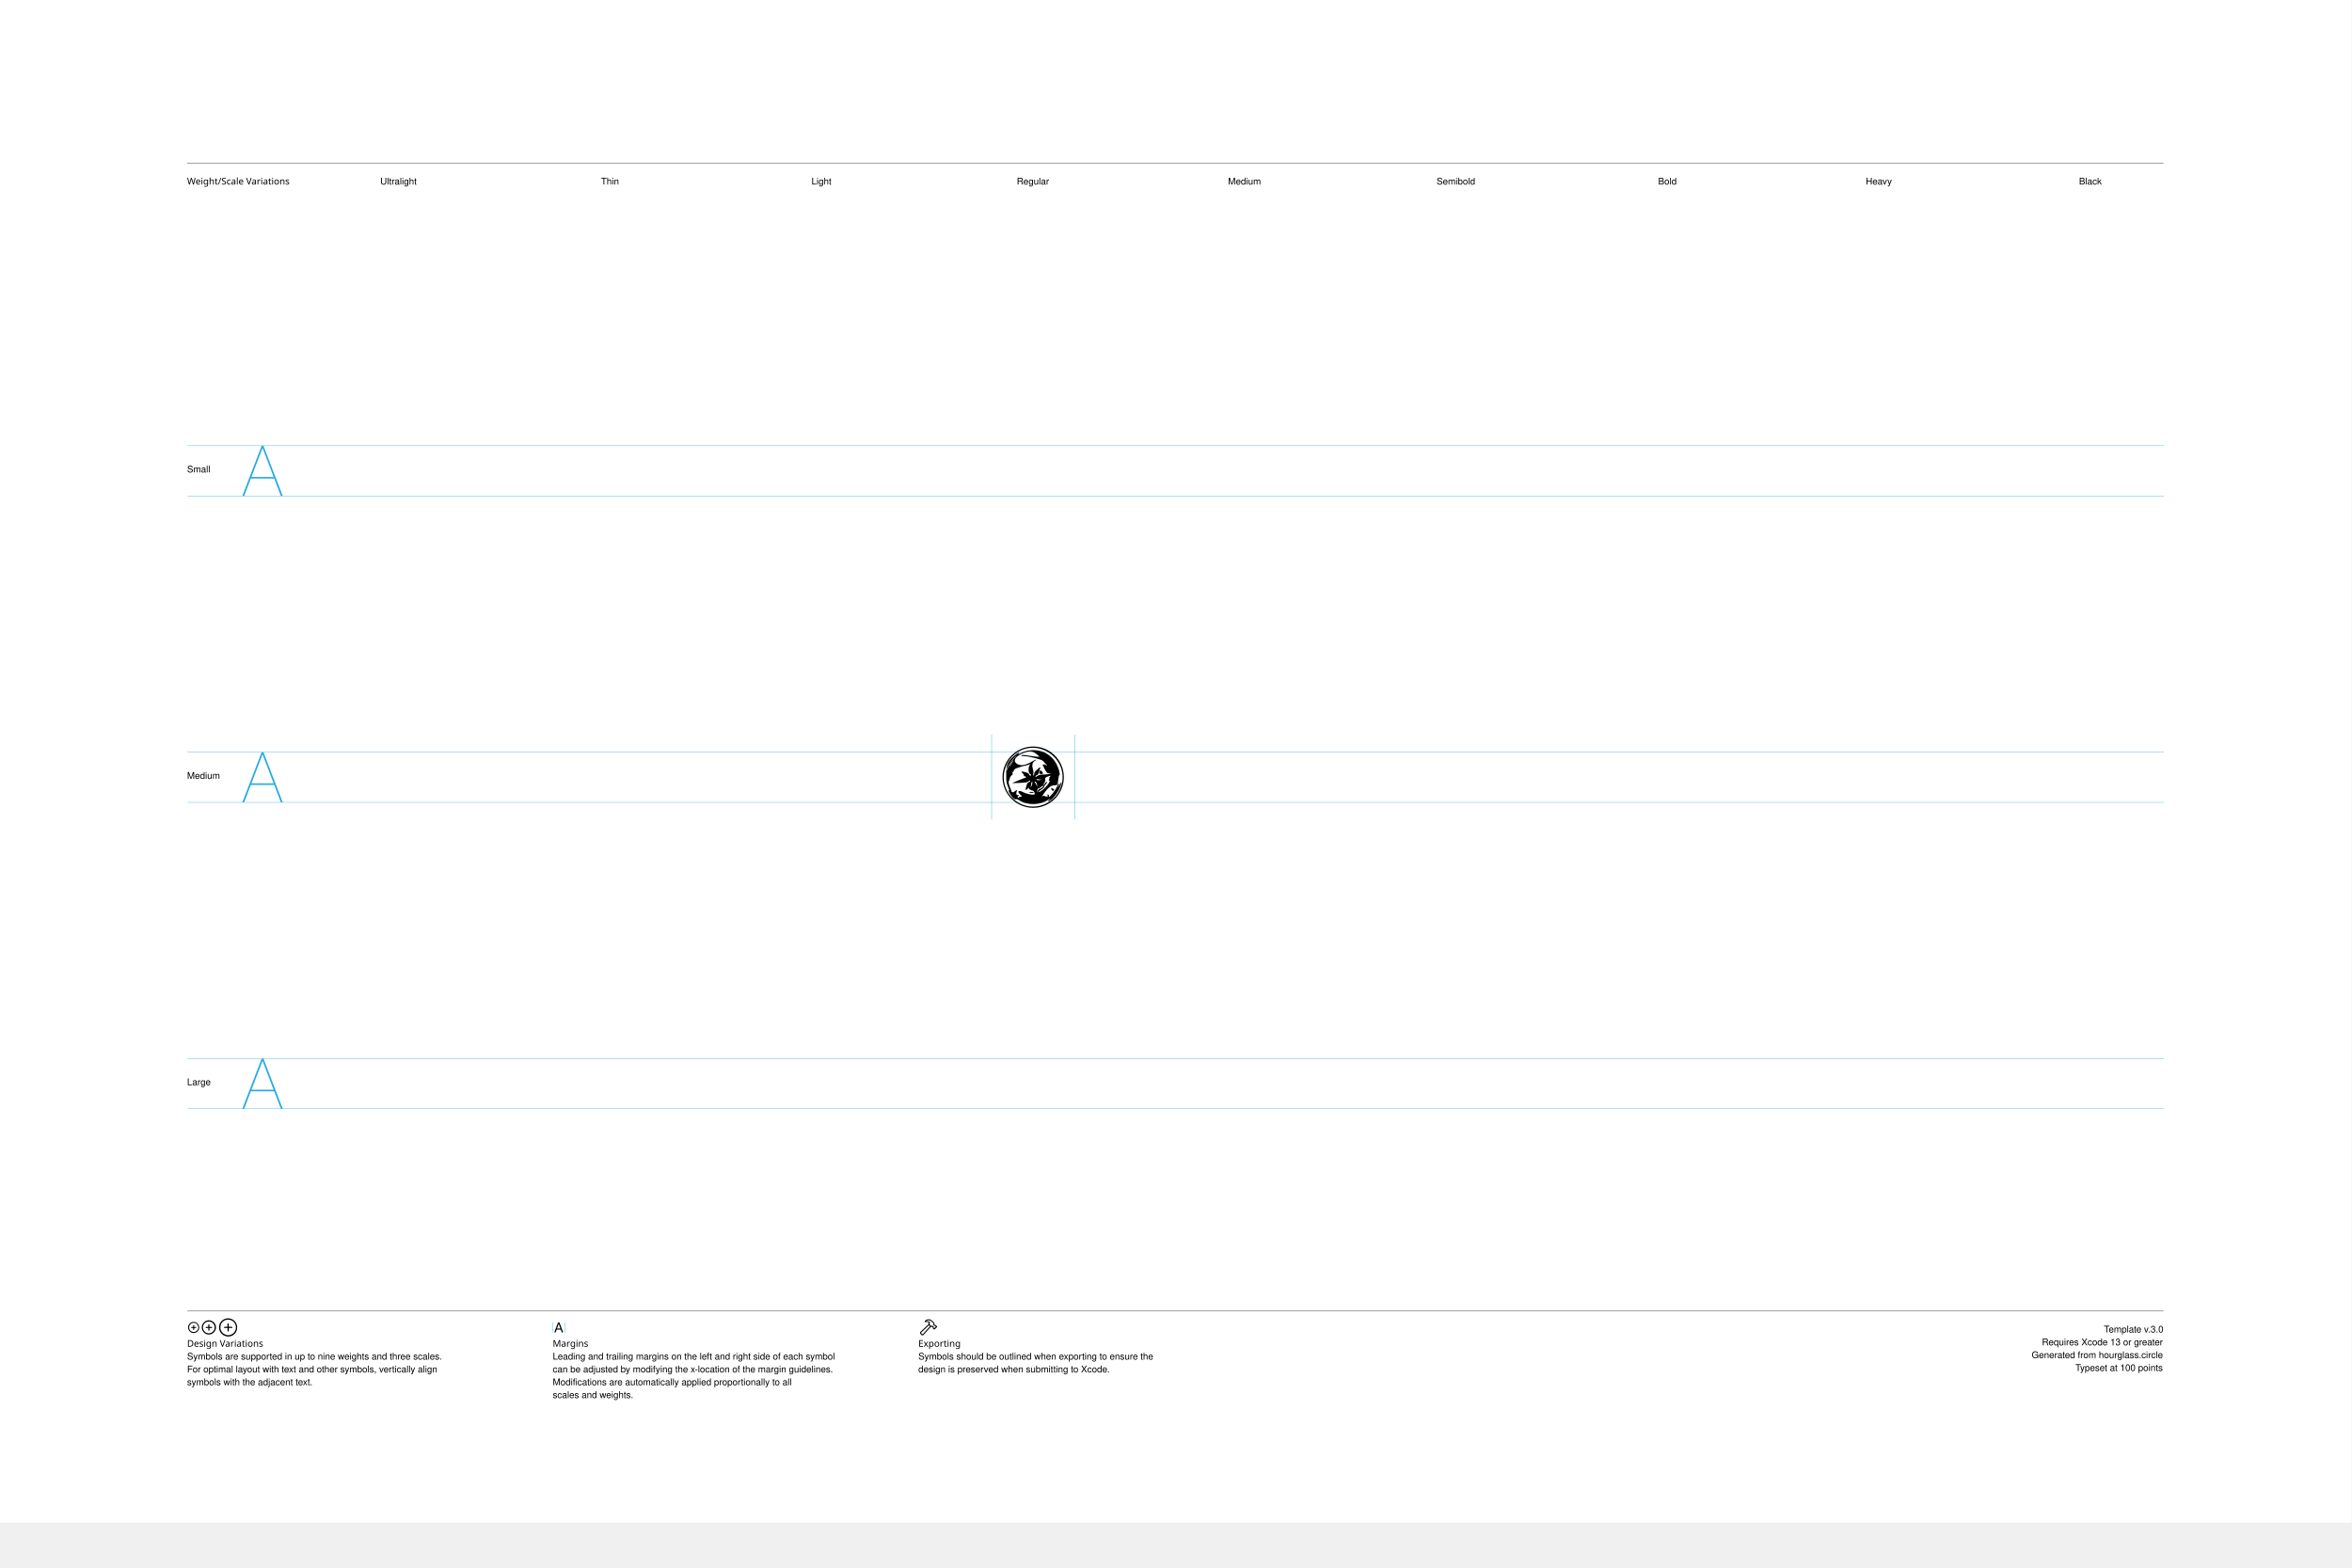
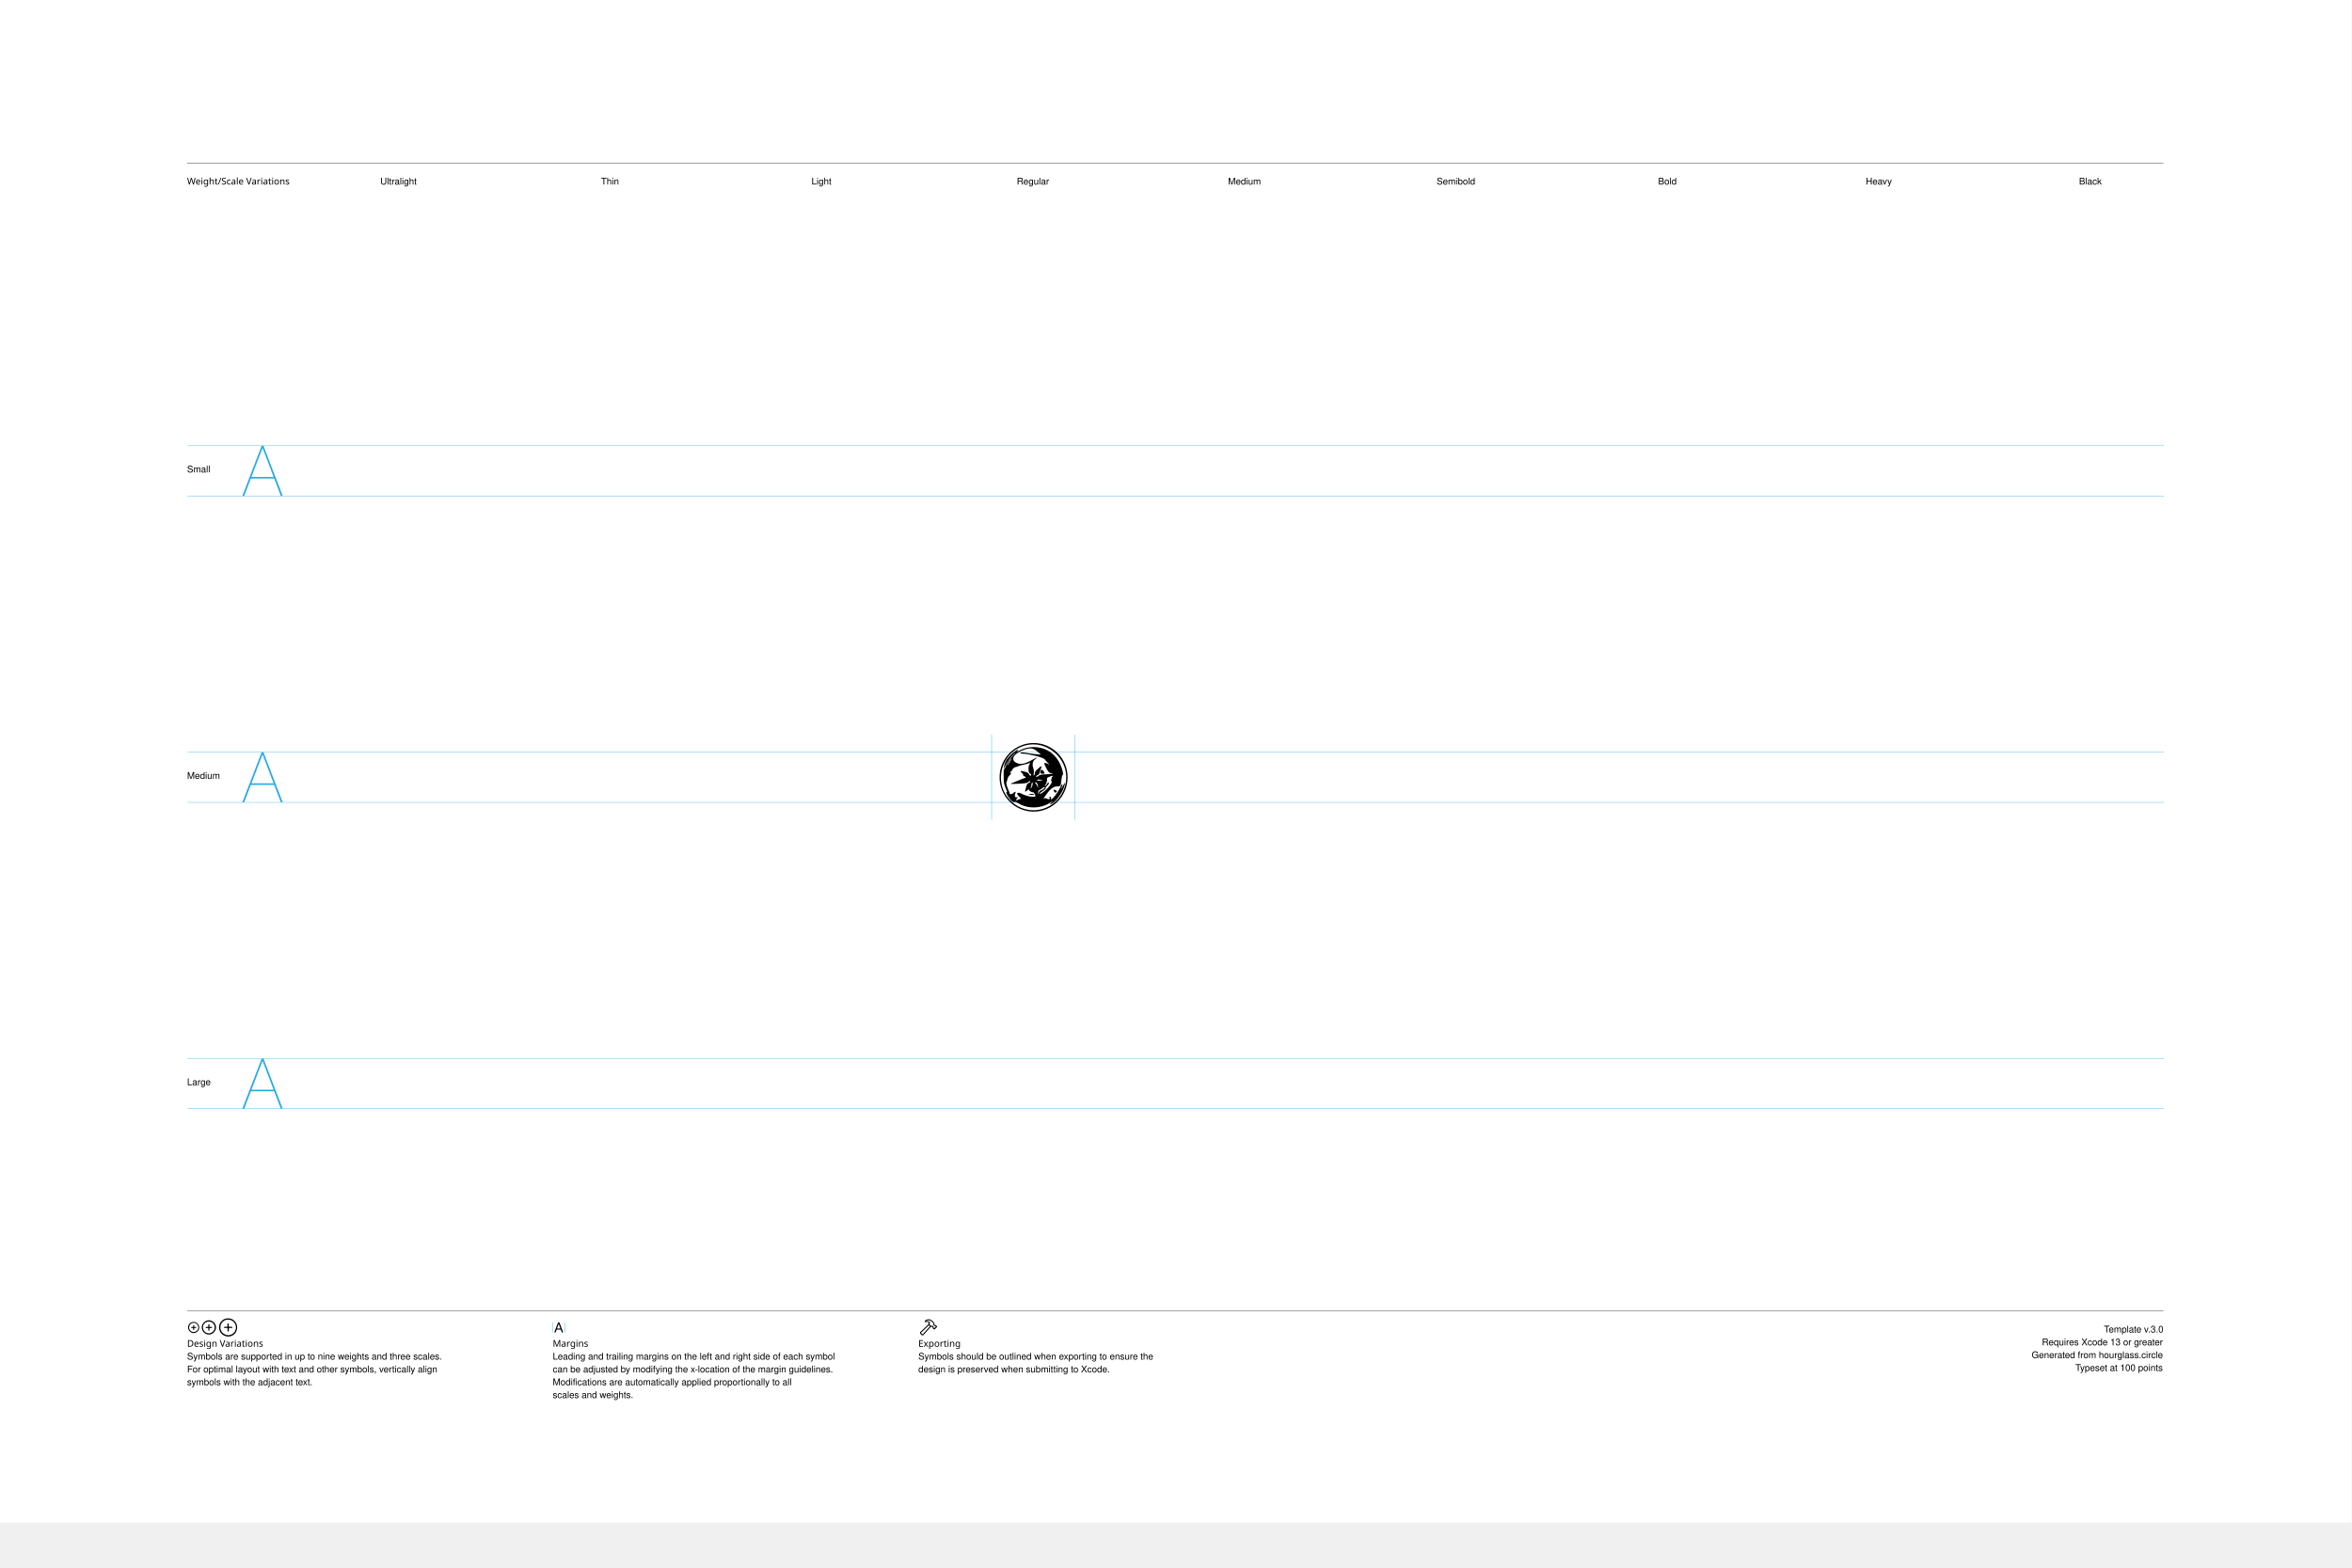
<svg xmlns="http://www.w3.org/2000/svg" version="1.1" id="图层_1" x="0px" y="0px" viewBox="0 0 3300 2200" style="enable-background:new 0 0 3300 2200;" xml:space="preserve">
  <style type="text/css">
	.st0{fill:#FFFFFF;}
	.st1{fill:none;stroke:#000000;stroke-width:0.5;}
	.st2{font-family:'Helvetica-Bold';}
	.st3{font-size:13px;}
	.st4{font-family:'Helvetica';}
	.st5{fill:none;stroke:#00AEEF;stroke-width:0.5;}
	.st6{fill:#27AAE1;}
	.st7{fill:none;stroke:#27AAE1;stroke-width:0.5;}
</style>
  <g id="Notes">
    <rect id="artboard" x="-0.5" y="-63.1" class="st0" width="3300" height="2200" />
    <line class="st1" x1="262.5" y1="228.9" x2="3035.5" y2="228.9" />
    <text transform="matrix(1 0 0 1 262.5 258.9335)" class="st2 st3">Weight/Scale Variations</text>
    <text transform="matrix(1 0 0 1 533.5633 258.9335)" class="st4 st3">Ultralight</text>
    <text transform="matrix(1 0 0 1 843.2775 258.9335)" class="st4 st3">Thin</text>
    <text transform="matrix(1 0 0 1 1138.535 258.9335)" class="st4 st3">Light</text>
    <text transform="matrix(1 0 0 1 1426.577 258.9335)" class="st4 st3">Regular</text>
    <text transform="matrix(1 0 0 1 1722.942 258.9335)" class="st4 st3">Medium</text>
    <text transform="matrix(1 0 0 1 2015.672 258.9335)" class="st4 st3">Semibold</text>
    <text transform="matrix(1 0 0 1 2326.47 258.9335)" class="st4 st3">Bold</text>
    <text transform="matrix(1 0 0 1 2617.766 258.9335)" class="st4 st3">Heavy</text>
    <text transform="matrix(1 0 0 1 2917.005 258.9335)" class="st4 st3">Black</text>
    <line class="st1" x1="262.5" y1="1839.9" x2="3035.5" y2="1839.9" />
    <g transform="matrix(1 0 0 1 263 1933)">
      <path d="M8.7-62.3c1.1,0,2.1-0.2,3-0.6c1-0.4,1.8-1,2.5-1.7c0.7-0.7,1.3-1.6,1.7-2.5c0.4-1,0.6-2,0.6-3s-0.2-2.1-0.6-3    c-0.4-1-1-1.8-1.7-2.5c-0.7-0.7-1.6-1.3-2.5-1.7c-1-0.4-2-0.6-3-0.6c-1.1,0-2.1,0.2-3,0.6s-1.8,1-2.5,1.7    c-0.7,0.6-1.3,1.5-1.7,2.4c-0.4,1-0.6,2-0.6,3s0.2,2.1,0.6,3.1s1,1.8,1.7,2.5c0.7,0.7,1.6,1.3,2.5,1.7C6.7-62.5,7.7-62.3,8.7-62.3    z M8.7-63.8c-0.9,0-1.7-0.2-2.5-0.5c-0.7-0.3-1.4-0.7-2-1.3s-1-1.3-1.4-2c-0.3-0.8-0.4-1.7-0.4-2.6s0.2-1.7,0.5-2.5s0.8-1.5,1.4-2    c0.6-0.6,1.3-1,2-1.4c0.8-0.3,1.6-0.5,2.5-0.5s1.7,0.2,2.5,0.5c0.8,0.3,1.5,0.8,2,1.4c0.6,0.6,1,1.3,1.4,2    c0.3,0.8,0.5,1.6,0.5,2.5s-0.2,1.7-0.5,2.5s-0.8,1.5-1.4,2c-0.6,0.6-1.3,1-2,1.4C10.5-63.9,9.6-63.8,8.7-63.8z M5.2-70.2    c0,0.2,0.1,0.4,0.2,0.5c0.1,0.2,0.3,0.3,0.5,0.3H8v2.1c0,0.2,0.1,0.4,0.2,0.5c0.1,0.2,0.3,0.2,0.5,0.2s0.4-0.1,0.5-0.2    c0.2-0.1,0.3-0.3,0.3-0.5v-2.1h2.1c0.2,0,0.4-0.1,0.5-0.2c0.1-0.1,0.2-0.3,0.2-0.5c0-0.2-0.1-0.4-0.2-0.5    c-0.1-0.1-0.3-0.2-0.5-0.2H9.5v-2.1c0-0.2-0.1-0.4-0.2-0.5c-0.1-0.1-0.3-0.2-0.5-0.2s-0.4,0.1-0.5,0.2s-0.2,0.3-0.2,0.5v2.1H5.9    c-0.2-0.1-0.4,0-0.5,0.1C5.2-70.6,5.2-70.4,5.2-70.2z" />
    </g>
    <g transform="matrix(1 0 0 1 281.867 1933)">
      <path d="M11.2-60.2c1.4,0,2.6-0.3,3.8-0.8s2.3-1.2,3.2-2.2c0.9-0.9,1.6-2,2.2-3.2c0.5-1.2,0.8-2.5,0.8-3.8c0-1.4-0.3-2.6-0.8-3.8    c-0.5-1.2-1.2-2.3-2.2-3.2c-0.9-0.9-2-1.6-3.2-2.2c-1.2-0.5-2.5-0.8-3.8-0.8s-2.6,0.3-3.8,0.8s-2.3,1.2-3.2,2.2    c-0.9,0.9-1.6,2-2.2,3.2c-0.5,1.2-0.8,2.5-0.8,3.8c0,1.4,0.3,2.6,0.8,3.8c0.5,1.2,1.3,2.4,2.2,3.3c0.9,0.9,2,1.6,3.2,2.2    C8.6-60.3,9.8-60.2,11.2-60.2z M11.2-61.9C10-61.9,9-62.1,8-62.5s-1.9-1-2.6-1.8C4.6-65,4-65.9,3.6-66.9S2.9-69,2.9-70.2    s0.2-2.2,0.6-3.2s1-1.9,1.8-2.6c0.8-0.8,1.6-1.4,2.6-1.8s2.1-0.6,3.2-0.6s2.2,0.2,3.2,0.6s1.9,1,2.6,1.8c0.8,0.8,1.4,1.6,1.8,2.6    s0.6,2.1,0.6,3.2c0,1.2-0.2,2.2-0.6,3.2s-1,1.9-1.8,2.6c-0.8,0.8-1.6,1.4-2.6,1.8C13.3-62.2,12.4-61.9,11.2-61.9z M6.7-70.2    c0,0.2,0.1,0.4,0.2,0.6c0.2,0.2,0.4,0.3,0.6,0.3h2.9v2.9c0,0.2,0.1,0.4,0.2,0.6c0.1,0.2,0.3,0.2,0.6,0.2c0.2,0,0.4-0.1,0.6-0.2    C12-66,12-66.2,12-66.4v-2.9h2.9c0.2,0,0.4-0.1,0.6-0.2c0.2-0.1,0.2-0.3,0.2-0.6c0-0.2-0.1-0.4-0.2-0.6c-0.2-0.2-0.4-0.2-0.6-0.2    H12v-2.9c0-0.3-0.1-0.5-0.2-0.6s-0.4-0.2-0.6-0.2c-0.2,0-0.4,0.1-0.6,0.2c-0.1,0.2-0.2,0.4-0.2,0.6v2.9H7.5    c-0.3,0-0.5,0.1-0.6,0.2S6.7-70.4,6.7-70.2z" />
    </g>
    <g transform="matrix(1 0 0 1 305.646 1933)">
      <path d="M14.5-57.4c1.4,0,2.7-0.2,4-0.6s2.4-1,3.5-1.8s2-1.7,2.8-2.8c0.7-1.1,1.3-2.3,1.7-3.6c0.4-1.3,0.6-2.6,0.6-4    s-0.2-2.7-0.6-4s-1-2.4-1.8-3.5s-1.7-2-2.8-2.8c-1.1-0.8-2.2-1.4-3.5-1.8s-2.6-0.6-4-0.6s-2.7,0.2-4,0.6s-2.4,1-3.5,1.8    c-1.1,0.8-2,1.7-2.8,2.8s-1.4,2.2-1.8,3.5c-0.4,1.3-0.6,2.6-0.6,4s0.2,2.7,0.6,4c0.4,1.3,1,2.4,1.8,3.5c0.8,1.1,1.7,2,2.8,2.8    c1.2,0.8,2.3,1.4,3.6,1.8C11.7-57.7,13.1-57.4,14.5-57.4z M14.5-59.3c-1.2,0-2.4-0.2-3.4-0.6c-1.1-0.4-2.1-0.9-3-1.5    c-1-0.6-1.8-1.4-2.4-2.3c-0.7-0.9-1.2-1.9-1.6-3c-0.3-1.1-0.5-2.2-0.5-3.5c0-1.2,0.2-2.4,0.5-3.5c0.4-1.1,0.9-2.1,1.5-3    C6.3-77.6,7-78.4,8-79.1c0.9-0.7,1.9-1.2,3-1.5c1.1-0.4,2.2-0.5,3.4-0.5s2.4,0.2,3.5,0.5c1.1,0.4,2.1,0.9,3,1.5    c0.9,0.7,1.7,1.5,2.4,2.4c0.7,0.9,1.2,1.9,1.5,3c0.4,1.1,0.6,2.2,0.6,3.5c0,1.2-0.2,2.4-0.5,3.4c-0.4,1.1-0.9,2.1-1.5,3    c-0.7,0.9-1.5,1.7-2.4,2.4c-0.9,0.7-1.9,1.2-3,1.5C16.8-59.4,15.7-59.3,14.5-59.3z M8.7-70.2c0,0.3,0.1,0.5,0.3,0.6    c0.2,0.2,0.4,0.2,0.7,0.2h3.9v4c0,0.3,0.1,0.5,0.2,0.7c0.2,0.2,0.4,0.3,0.6,0.3c0.3,0,0.5-0.1,0.7-0.3s0.3-0.4,0.3-0.7v-4h4    c0.3,0,0.5-0.1,0.7-0.2c0.2-0.2,0.3-0.4,0.3-0.6c0-0.3-0.1-0.5-0.3-0.7c-0.3-0.1-0.5-0.2-0.8-0.2h-4V-75c0-0.3-0.1-0.5-0.3-0.7    c-0.2-0.2-0.4-0.3-0.7-0.3s-0.5,0.1-0.6,0.3c-0.2,0.2-0.2,0.4-0.2,0.7v3.9H9.6c-0.3,0-0.5,0.1-0.6,0.3C8.8-70.6,8.7-70.4,8.7-70.2    z" />
    </g>
    <text transform="matrix(1 0 0 1 262.5 1889.934)" class="st2 st3">Design Variations</text>
    <text transform="matrix(1 0 0 1 262.5 1907.934)" class="st4 st3">Symbols are supported in up to nine weights and three scales.</text>
    <text transform="matrix(1 0 0 1 262.5 1925.934)" class="st4 st3">For optimal layout with text and other symbols, vertically align</text>
    <text transform="matrix(1 0 0 1 262.5 1943.934)" class="st4 st3">symbols with the adjacent text.</text>
    <line class="st5" x1="775.5" y1="1855.9" x2="775.5" y2="1869.9" />
    <g transform="matrix(1 0 0 1 776 1933)">
      <path d="M2.8-62.9c0.3,0,0.5-0.1,0.6-0.2c0.1-0.1,0.3-0.3,0.4-0.6L5-67.1h5.8l1.3,3.4c0.1,0.3,0.2,0.5,0.4,0.6    c0.1,0.1,0.3,0.2,0.6,0.2s0.5-0.1,0.6-0.2c0.2-0.1,0.2-0.3,0.2-0.6c0-0.1,0-0.3-0.1-0.5L9.2-76.5c-0.1-0.3-0.3-0.5-0.5-0.7    c-0.2-0.1-0.5-0.2-0.8-0.2c-0.6,0-1,0.3-1.2,0.9L2.1-64.3C2-64.1,2-63.9,2-63.7s0.1,0.4,0.2,0.6C2.3-62.9,2.6-62.9,2.8-62.9z     M5.5-68.6l2.4-6.6l0,0l2.4,6.6C10.3-68.6,5.5-68.6,5.5-68.6z" />
    </g>
    <line class="st5" x1="792.7" y1="1855.9" x2="792.7" y2="1869.9" />
    <text transform="matrix(1 0 0 1 775.5 1889.934)" class="st2 st3">Margins</text>
    <text transform="matrix(1 0 0 1 775.5 1907.934)" class="st4 st3">Leading and trailing margins on the left and right side of each symbol</text>
    <text transform="matrix(1 0 0 1 775.5 1925.934)" class="st4 st3">can be adjusted by modifying the x-location of the margin guidelines.</text>
    <text transform="matrix(1 0 0 1 775.5 1943.934)" class="st4 st3">Modifications are automatically applied proportionally to all</text>
    <text transform="matrix(1 0 0 1 775.5 1961.934)" class="st4 st3">scales and weights.</text>
    <g transform="matrix(1 0 0 1 1289 1933)">
      <path d="M2.3-61.2L4-59.5c0.5,0.4,0.9,0.6,1.4,0.6s0.9-0.3,1.4-0.8l10.7-11.8l-1-1L5.9-60.8c-0.2,0.2-0.3,0.3-0.5,0.3    S5-60.6,4.8-60.8L3.6-62c-0.2-0.2-0.3-0.4-0.3-0.6c0-0.2,0.1-0.4,0.3-0.5l11.5-10.8l-1-1L2.5-64c-0.4,0.5-0.7,0.9-0.7,1.4    C1.7-62.1,1.9-61.7,2.3-61.2z M8.8-79.4c-0.2,0.2-0.3,0.4-0.4,0.7c0,0.3,0,0.5,0.1,0.7c0.1,0.2,0.3,0.3,0.5,0.4    c0.2,0.1,0.5,0.1,0.8,0c0.7-0.2,1.5-0.2,2.2-0.2s1.5,0.3,2.2,0.7l-0.6,1.5c-0.2,0.4-0.2,0.8-0.1,1.1c0.1,0.3,0.2,0.6,0.5,0.9    l2.3,2.3c0.2,0.2,0.5,0.4,0.7,0.4s0.5,0,0.8,0l1.1-0.2l0.7,0.7v0.6c0,0.2,0,0.5,0.1,0.7c0.1,0.2,0.2,0.4,0.5,0.7l0.8,0.7    c0.2,0.2,0.5,0.4,0.8,0.4s0.5-0.1,0.8-0.3l2.9-2.9c0.2-0.2,0.3-0.5,0.3-0.8c0-0.3-0.1-0.5-0.4-0.8L24.5-73    c-0.2-0.2-0.5-0.4-0.7-0.5c-0.2-0.1-0.4-0.1-0.7-0.1h-0.6l-0.6-0.6l0.2-1.1c0.1-0.3,0.1-0.5,0-0.8c-0.1-0.3-0.3-0.5-0.6-0.8    l-2.1-2.2c-0.8-0.8-1.7-1.4-2.7-1.9c-0.9-0.4-1.9-0.6-2.8-0.6c-1,0-1.9,0.2-2.8,0.5C10.3-80.7,9.5-80.2,8.8-79.4z M10.3-79.1    c0.6-0.4,1.3-0.8,1.9-0.9c0.7-0.2,1.4-0.2,2.1-0.2c0.7,0.1,1.4,0.3,2.1,0.6c0.7,0.3,1.3,0.7,1.8,1.3l2.4,2.4    c0.1,0.1,0.2,0.2,0.2,0.3c0,0.1,0,0.3,0,0.4l-0.3,1.6l1.5,1.5l1-0.1c0.1,0,0.2,0,0.3,0c0.1,0,0.1,0.1,0.2,0.2l0.6,0.6L21.7-69    l-0.6-0.6c-0.1-0.1-0.2-0.2-0.2-0.2c0-0.1,0-0.2,0-0.3l0.1-1l-1.5-1.5L18-72.3c-0.2,0-0.3,0-0.4,0s-0.2-0.1-0.3-0.2l-2-2    c-0.1-0.1-0.2-0.2-0.2-0.3s0-0.3,0.1-0.4l0.9-2.1c-0.8-0.7-1.7-1.2-2.6-1.5c-1-0.3-2-0.3-3,0c-0.1,0-0.1,0-0.2,0    C10.2-79,10.2-79,10.3-79.1z" />
    </g>
    <text transform="matrix(1 0 0 1 1288.5 1889.934)" class="st2 st3">Exporting</text>
    <text transform="matrix(1 0 0 1 1288.5 1907.934)" class="st4 st3">Symbols should be outlined when exporting to ensure the</text>
    <text transform="matrix(1 0 0 1 1288.5 1925.934)" class="st4 st3">design is preserved when submitting to Xcode.</text>
    <text id="template-version" transform="matrix(1 0 0 1 2951.914 1869.934)" class="st4 st3">Template v.3.0</text>
    <text transform="matrix(1 0 0 1 2864.957 1887.934)" class="st4 st3">Requires Xcode 13 or greater</text>
    <text id="descriptive-name" transform="matrix(1 0 0 1 2850.529 1905.934)" class="st4 st3">Generated from hourglass.circle</text>
    <text transform="matrix(1 0 0 1 2911.911 1923.934)" class="st4 st3">Typeset at 100 points</text>
    <text transform="matrix(1 0 0 1 262.5 662.9335)" class="st4 st3">Small</text>
    <text transform="matrix(1 0 0 1 262.5 1092.934)" class="st4 st3">Medium</text>
    <text transform="matrix(1 0 0 1 262.5 1522.934)" class="st4 st3">Large</text>
  </g>
  <g id="Guides">
    <g id="H-reference" transform="matrix(1 0 0 1 339 696)">
      <path class="st6" d="M1,0h2.6l25.7-67.1H30v-3.3h-1.9L1,0z M11.7-24.5H47l-0.8-2.2H12.4L11.7-24.5z M55.1,0h2.6L30.6-70.5h-1.2    v3.3L55.1,0z" />
    </g>
    <line id="Baseline-S" class="st7" x1="263" y1="696" x2="3036" y2="696" />
    <line id="Capline-S" class="st7" x1="263" y1="625.5" x2="3036" y2="625.5" />
    <g id="H-reference_00000174582976744177833630000007730325773184391314_" transform="matrix(1 0 0 1 339 1126)">
      <path class="st6" d="M1,0h2.6l25.7-67.1H30v-3.3h-1.9L1,0z M11.7-24.5H47l-0.8-2.2H12.4L11.7-24.5z M55.1,0h2.6L30.6-70.5h-1.2    v3.3L55.1,0z" />
    </g>
    <line id="Baseline-M" class="st7" x1="263" y1="1126" x2="3036" y2="1126" />
    <line id="Capline-M" class="st7" x1="263" y1="1055.5" x2="3036" y2="1055.5" />
    <g id="H-reference_00000113329496982249443560000009416180920334905247_" transform="matrix(1 0 0 1 339 1556)">
      <path class="st6" d="M1,0h2.6l25.7-67.1H30v-3.3h-1.9L1,0z M11.7-24.5H47l-0.8-2.2H12.4L11.7-24.5z M55.1,0h2.6L30.6-70.5h-1.2    v3.3L55.1,0z" />
    </g>
    <line id="Baseline-L" class="st7" x1="263" y1="1556" x2="3036" y2="1556" />
    <line id="Capline-L" class="st7" x1="263" y1="1485.5" x2="3036" y2="1485.5" />
    <line id="left-margin-Regular-M" class="st5" x1="1391.3" y1="1030.8" x2="1391.3" y2="1150.1" />
    <line id="right-margin-Regular-M" class="st5" x1="1508.4" y1="1030.8" x2="1508.4" y2="1150.1" />
  </g>
  <g id="Symbols">
    <g id="Regular-M">
-       <path transform="translate(979, 980)" d="M470.616,67.619C494.358,67.619,513.633,86.894,513.633,110.636C513.633,134.377,494.358,153.652,470.616,153.652C446.875,153.652,427.6,134.377,427.6,110.636C427.6,86.894,446.875,67.619,470.616,67.619zM459.907,70.699C428.908,79.085,418.81,118.633,442.081,140.493C467.385,164.271,508.232,148.795,511.723,114.169C514.466,86.593,486.874,63.399,459.907,70.699zM480.933,74.036C490.988,76.665,499.132,83.591,504.119,93.811C507.07,99.901,508.897,107.787,507.319,107.787C506.861,107.787,506.238,110.038,505.947,112.833C505.033,121.595,504.825,121.97,501.127,121.97C496.972,121.97,493.98,123.513,490.323,127.559C487.041,131.274,481.139,139.783,483.342,137.696C484.672,136.487,485.129,136.446,487.581,137.489C490.489,138.698,491.653,138.072,490.78,135.82C490.406,134.818,490.614,134.61,491.653,135.027C492.525,135.361,492.941,136.154,492.691,137.072C491.32,142.286,501.417,130.272,504.286,123.264C505.117,121.177,506.113,119.467,506.445,119.467C507.526,119.467,507.152,121.511,505.698,123.597C504.908,124.681,504.742,125.308,505.283,124.974C505.822,124.64,507.194,122.595,508.274,120.468C510.81,115.587,510.975,117.757,508.607,124.222C506.238,130.689,500.337,138.949,495.558,142.411C491.195,145.582,490.033,145.54,493.024,142.329L495.019,140.118L491.818,142.286C480.268,150.088,462.774,150.462,451.221,143.12C449.394,141.994,447.358,141.243,446.692,141.535C444.781,142.245,442.662,140.743,439.545,136.363C436.636,132.357,434.933,128.144,436.636,129.187C437.26,129.563,437.301,129.228,436.886,128.144C432.856,118.424,432.814,118.382,432.772,106.952C432.69,94.228,434.018,90.515,441.456,82.84C446.193,77.916,454.172,73.245,450.099,77.791C448.853,79.209,449.228,79.127,452.551,77.249C460.778,72.66,471.085,71.45,480.933,74.036zM465.017,92.768C464.561,93.226,461.984,93.978,459.242,94.477C456.54,94.979,453.133,95.897,451.68,96.564C450.224,97.232,448.563,97.774,447.94,97.816C446.193,97.857,443.077,100.778,443.077,102.363C443.077,103.322,442.62,103.614,441.831,103.322C440.75,102.905,440.709,103.114,441.498,104.574C442.287,106.076,442.081,106.618,440.334,108.12C439.172,109.08,437.966,111.165,437.634,112.793C437.343,114.377,436.72,116.129,436.304,116.671C435.557,117.631,437.177,123.555,439.379,127.894C440.002,129.103,440.334,130.312,440.085,130.563C439.835,130.814,440.418,131.231,441.416,131.565C442.537,131.941,443.535,131.69,444.158,130.939C445.113,129.77,448.064,128.311,448.064,129.019C448.064,129.228,447.69,130.396,447.233,131.607C446.236,134.192,447.399,136.363,449.352,135.612C450.017,135.361,450.557,135.569,450.557,136.07C450.557,136.571,450.183,136.988,449.726,136.988C449.268,136.988,448.894,137.78,448.894,138.698C448.894,140.284,449.02,140.325,450.183,139.116C450.931,138.407,452.427,137.823,453.507,137.823C455.418,137.823,455.376,137.696,452.427,134.945C447.648,130.563,450.017,128.311,456.041,131.481C462.233,134.694,472.995,136.32,472.995,134.026C472.995,133.025,470.959,129.479,470.336,129.479C467.345,129.479,463.729,126.892,464.767,125.516C465.35,124.723,464.727,125.099,463.355,126.35C460.488,128.979,459.408,129.27,459.99,127.184C460.238,126.392,460.862,124.097,461.361,122.137C462.026,119.593,462.856,118.34,464.312,117.797C465.434,117.339,466.347,116.631,466.347,116.129C466.347,114.92,465.434,115.087,463.647,116.755C462.358,117.881,459.907,118.299,451.929,118.675C441.582,119.175,440.002,119.091,442.744,118.131C443.618,117.797,447.774,116.129,451.969,114.336C456.167,112.584,460.072,111.124,460.654,111.124C461.195,111.124,460.945,110.582,460.072,109.955C459.2,109.287,458.203,108.954,457.828,109.163C457.497,109.371,457.413,109.038,457.662,108.411C457.912,107.787,457.123,106.41,456.001,105.325C452.884,102.405,453.341,102.112,458.95,103.489C462.856,104.449,464.146,105.158,464.727,106.66C465.142,107.744,466.015,108.621,466.72,108.621C468.176,108.621,467.593,106.451,465.931,105.825C464.062,105.074,463.481,98.274,465.017,95.188C466.389,92.393,466.389,91.391,465.017,92.768zM471.333,132.108C471.333,132.983,467.345,132.941,465.101,131.981C463.896,131.481,464.518,131.314,467.385,131.314C469.546,131.356,471.333,131.69,471.333,132.108zM482.221,123.972C481.68,124.597,480.143,125.599,478.771,126.141C476.652,127.059,476.319,127.602,476.445,130.188C476.528,132.523,476.652,132.732,476.943,131.147C477.401,128.561,478.647,126.976,480.185,126.976C480.849,126.976,482.387,126.017,483.633,124.89C485.295,123.346,485.502,122.804,484.506,122.804C483.759,122.804,482.719,123.346,482.221,123.972zM490.24,110.081C487.788,111.082,487.207,111.707,487.581,112.917C488.12,114.627,486.333,120.302,485.254,120.302C484.839,120.302,484.796,120.719,485.129,121.261C485.502,121.886,486.21,121.344,487.041,119.8C487.788,118.466,488.827,117.298,489.368,117.173C490.863,116.88,489.7,119.55,487.331,121.761C486.251,122.804,485.586,124.014,485.877,124.473C486.167,124.932,484.672,126.308,482.595,127.559C478.356,130.147,476.445,132.816,480.309,130.814C486.958,127.352,496.764,115.295,492.9,115.295C492.359,115.295,492.359,114.711,492.982,113.542C493.481,112.584,493.689,111.582,493.44,111.331C493.19,111.082,493.606,110.373,494.396,109.789C496.431,108.245,494.312,108.371,490.24,110.081zM473.619,118.842C474.575,119.884,475.53,121.637,475.738,122.804C476.029,124.64,476.113,124.681,476.195,123.054C476.403,120.218,474.825,116.964,473.286,116.964C472.04,116.964,472.081,117.215,473.619,118.842zM468.341,117.964C467.926,118.549,467.76,119.717,467.884,120.551C468.008,121.386,467.677,122.637,467.136,123.304C466.305,124.264,466.347,124.431,467.385,124.014C468.092,123.764,468.923,122.179,469.214,120.593C469.838,117.382,469.422,116.213,468.341,117.964zM475.406,113.668C474.782,114.085,474.616,114.46,475.073,114.502C475.53,114.544,476.86,114.711,477.982,114.836C479.146,114.962,480.64,114.753,481.307,114.293C482.427,113.626,482.427,113.585,481.307,113.876C480.64,114.085,479.27,113.918,478.315,113.585C477.359,113.209,476.07,113.293,475.406,113.668zM460.114,75.58C445.612,80.169,440.334,88.388,449.144,92.601C454.13,94.979,460.114,93.811,469.048,88.638C472.123,86.844,474.658,85.718,474.658,86.135C474.658,86.551,473.868,87.302,472.912,87.804C469.713,89.513,468.549,93.978,470.087,98.608C470.959,101.278,471.251,103.74,470.835,105.783C470.42,107.994,470.544,108.704,471.209,108.287C471.748,107.953,472.164,106.785,472.164,105.659C472.164,104.532,472.87,102.947,473.701,102.154C480.766,95.521,481.806,95.228,479.685,100.444C479.27,101.487,478.688,103.405,478.439,104.699C478.106,106.118,477.15,107.327,475.863,107.787C474.741,108.245,473.827,108.954,473.827,109.454C473.827,110.665,474.409,110.498,476.984,108.662C478.771,107.327,480.724,106.994,486.542,106.869C493.024,106.743,498.302,105.283,492.276,105.283C489.949,105.283,487.913,102.405,483.924,93.393C483.509,92.434,487.788,92.642,488.37,93.602C488.661,94.061,489.326,94.437,489.867,94.437C490.365,94.437,489.7,93.393,488.329,92.142C486.998,90.89,485.337,89.013,484.63,88.013C483.176,85.885,464.518,81.087,457.704,81.087C455.626,81.087,453.882,80.712,453.882,80.253C453.882,79.085,457.163,79.209,465.931,80.669C470.045,81.337,474.825,81.88,476.569,81.922L479.685,81.922L476.984,79.585C470.586,74.079,467.303,73.286,460.114,75.58zM483.301,103.154C485.129,105.951,485.045,106.118,481.846,106.118C479.27,106.118,479.104,105.951,479.478,103.614C479.893,100.569,481.473,100.403,483.301,103.154zM442.786,84.383C438.341,89.055,433.022,98.274,433.146,101.111C433.187,101.779,433.727,101.027,434.31,99.401C436.554,93.31,439.254,88.971,443.742,84.257C446.236,81.587,448.146,79.419,447.897,79.419C447.69,79.419,445.362,81.629,442.786,84.383zM439.753,90.849C438.381,93.017,437.26,95.145,437.26,95.646C437.301,96.147,438.174,95.021,439.297,93.184C440.418,91.35,441.748,89.18,442.247,88.388C442.744,87.595,442.911,86.927,442.662,86.927C442.413,86.927,441.083,88.679,439.753,90.849zM498.883,127.017C500.171,127.727,500.337,128.185,499.548,129.103C498.427,130.48,497.471,130.063,496.225,127.768C495.227,125.892,496.225,125.599,498.883,127.017z" />
+       <path transform="translate(979, 980)" d="M471.188,62.701C497.523,62.701,518.903,84.269,518.903,110.835C518.903,137.401,497.523,158.969,471.188,158.969C444.854,158.969,423.473,137.401,423.473,110.835C423.473,84.269,444.854,62.701,471.188,62.701zM459.309,66.147C424.924,75.531,413.723,119.784,439.536,144.244C467.604,170.851,512.913,153.534,516.785,114.789C519.828,83.932,489.222,57.978,459.309,66.147zM482.632,69.881C493.785,72.823,502.819,80.573,508.35,92.009C511.623,98.823,513.651,107.647,511.9,107.647C511.392,107.647,510.7,110.167,510.379,113.294C509.364,123.098,509.134,123.517,505.032,123.517C500.423,123.517,497.104,125.245,493.047,129.772C489.407,133.928,482.861,143.45,485.304,141.115C486.779,139.762,487.286,139.716,490.006,140.883C493.231,142.236,494.522,141.536,493.554,139.015C493.14,137.894,493.37,137.662,494.522,138.128C495.49,138.502,495.951,139.389,495.674,140.417C494.153,146.25,505.353,132.807,508.536,124.966C509.457,122.63,510.563,120.717,510.931,120.717C512.129,120.717,511.715,123.004,510.102,125.338C509.225,126.551,509.041,127.253,509.641,126.879C510.24,126.506,511.761,124.217,512.959,121.837C515.772,116.376,515.956,118.803,513.329,126.038C510.7,133.274,504.155,142.517,498.855,146.391C494.015,149.939,492.725,149.892,496.044,146.298L498.256,143.824L494.706,146.25C481.894,154.981,462.489,155.4,449.674,147.184C447.647,145.924,445.389,145.084,444.651,145.41C442.531,146.205,440.18,144.524,436.723,139.623C433.496,135.141,431.606,130.427,433.496,131.593C434.189,132.014,434.234,131.64,433.773,130.427C429.303,119.55,429.256,119.503,429.21,106.713C429.119,92.475,430.592,88.321,438.843,79.732C444.097,74.223,452.947,68.996,448.43,74.083C447.047,75.67,447.463,75.578,451.149,73.476C460.275,68.341,471.708,66.988,482.632,69.881zM464.977,90.841C464.471,91.354,461.613,92.196,458.571,92.754C455.575,93.316,451.796,94.343,450.183,95.09C448.569,95.836,446.725,96.443,446.034,96.49C444.097,96.536,440.641,99.804,440.641,101.578C440.641,102.651,440.134,102.978,439.259,102.651C438.059,102.184,438.014,102.418,438.889,104.052C439.764,105.733,439.536,106.339,437.598,108.02C436.309,109.094,434.971,111.428,434.603,113.248C434.28,115.021,433.589,116.982,433.128,117.589C432.299,118.663,434.096,125.291,436.539,130.146C437.23,131.499,437.598,132.853,437.322,133.133C437.045,133.414,437.691,133.88,438.798,134.254C440.041,134.675,441.148,134.394,441.839,133.554C442.899,132.246,446.172,130.614,446.172,131.406C446.172,131.64,445.757,132.946,445.25,134.301C444.145,137.194,445.434,139.623,447.601,138.783C448.338,138.502,448.938,138.735,448.938,139.296C448.938,139.855,448.522,140.323,448.016,140.323C447.508,140.323,447.094,141.209,447.094,142.236C447.094,144.01,447.233,144.057,448.522,142.704C449.353,141.91,451.012,141.257,452.21,141.257C454.33,141.257,454.284,141.115,451.012,138.036C445.711,133.133,448.338,130.614,455.021,134.161C461.889,137.755,473.826,139.575,473.826,137.009C473.826,135.888,471.569,131.92,470.877,131.92C467.559,131.92,463.548,129.025,464.7,127.485C465.347,126.598,464.655,127.019,463.134,128.419C459.954,131.361,458.755,131.686,459.401,129.353C459.677,128.466,460.368,125.898,460.921,123.704C461.659,120.858,462.58,119.456,464.195,118.848C465.439,118.335,466.452,117.543,466.452,116.982C466.452,115.629,465.439,115.816,463.457,117.682C462.028,118.942,459.309,119.41,450.459,119.83C438.982,120.39,437.23,120.297,440.272,119.222C441.241,118.848,445.85,116.982,450.505,114.976C455.16,113.015,459.493,111.381,460.137,111.381C460.737,111.381,460.461,110.774,459.493,110.073C458.525,109.326,457.419,108.954,457.003,109.187C456.635,109.42,456.543,109.047,456.819,108.346C457.096,107.647,456.221,106.107,454.976,104.892C451.519,101.625,452.026,101.297,458.248,102.838C462.58,103.912,464.011,104.705,464.655,106.386C465.116,107.599,466.084,108.581,466.867,108.581C468.481,108.581,467.835,106.152,465.991,105.452C463.918,104.612,463.273,97.003,464.977,93.549C466.498,90.422,466.498,89.301,464.977,90.841zM471.983,134.862C471.983,135.841,467.559,135.794,465.07,134.72C463.734,134.161,464.424,133.974,467.604,133.974C470.001,134.02,471.983,134.394,471.983,134.862zM484.06,125.758C483.461,126.458,481.755,127.579,480.234,128.185C477.883,129.212,477.514,129.82,477.653,132.714C477.746,135.327,477.883,135.56,478.207,133.786C478.714,130.893,480.096,129.119,481.801,129.119C482.539,129.119,484.245,128.046,485.627,126.785C487.47,125.058,487.7,124.451,486.595,124.451C485.766,124.451,484.613,125.058,484.06,125.758zM492.956,110.215C490.236,111.334,489.591,112.034,490.006,113.387C490.604,115.302,488.622,121.651,487.425,121.651C486.964,121.651,486.916,122.118,487.286,122.724C487.7,123.424,488.486,122.817,489.407,121.09C490.236,119.597,491.388,118.29,491.988,118.15C493.647,117.823,492.356,120.809,489.729,123.284C488.531,124.451,487.793,125.805,488.116,126.319C488.438,126.832,486.779,128.372,484.475,129.772C479.773,132.667,477.653,135.654,481.939,133.414C489.315,129.54,500.192,116.048,495.906,116.048C495.306,116.048,495.306,115.395,495.997,114.087C496.551,113.015,496.781,111.894,496.505,111.613C496.228,111.334,496.688,110.54,497.565,109.887C499.823,108.16,497.472,108.3,492.956,110.215zM474.519,120.017C475.579,121.184,476.639,123.145,476.869,124.451C477.192,126.506,477.285,126.551,477.376,124.73C477.607,121.558,475.856,117.916,474.149,117.916C472.767,117.916,472.813,118.197,474.519,120.017zM468.665,119.035C468.204,119.69,468.02,120.997,468.158,121.93C468.295,122.864,467.927,124.264,467.327,125.011C466.406,126.085,466.452,126.272,467.604,125.805C468.388,125.525,469.31,123.751,469.633,121.977C470.325,118.384,469.863,117.076,468.665,119.035zM476.501,114.228C475.808,114.695,475.624,115.115,476.132,115.161C476.639,115.208,478.114,115.395,479.358,115.535C480.649,115.676,482.307,115.442,483.046,114.928C484.289,114.181,484.289,114.135,483.046,114.461C482.307,114.695,480.787,114.508,479.728,114.135C478.667,113.715,477.237,113.808,476.501,114.228zM459.539,71.609C443.452,76.744,437.598,85.94,447.37,90.654C452.901,93.316,459.539,92.009,469.449,86.221C472.86,84.213,475.671,82.953,475.671,83.419C475.671,83.885,474.796,84.726,473.735,85.287C470.186,87.2,468.895,92.196,470.601,97.377C471.569,100.364,471.892,103.118,471.431,105.405C470.97,107.879,471.108,108.673,471.845,108.207C472.444,107.833,472.905,106.526,472.905,105.266C472.905,104.005,473.689,102.231,474.61,101.344C482.446,93.922,483.6,93.595,481.248,99.431C480.787,100.597,480.141,102.744,479.865,104.192C479.496,105.779,478.435,107.133,477.008,107.647C475.764,108.16,474.749,108.954,474.749,109.513C474.749,110.868,475.395,110.681,478.251,108.626C480.234,107.133,482.4,106.76,488.854,106.62C496.044,106.479,501.898,104.846,495.214,104.846C492.633,104.846,490.374,101.625,485.95,91.541C485.489,90.467,490.236,90.701,490.881,91.775C491.204,92.288,491.942,92.709,492.541,92.709C493.094,92.709,492.356,91.541,490.836,90.141C489.36,88.74,487.516,86.64,486.733,85.521C485.12,83.14,464.424,77.771,456.866,77.771C454.56,77.771,452.626,77.352,452.626,76.837C452.626,75.531,456.266,75.67,465.991,77.303C470.554,78.05,475.856,78.658,477.791,78.705L481.248,78.705L478.251,76.091C471.154,69.929,467.513,69.042,459.539,71.609zM485.259,102.464C487.286,105.592,487.193,105.779,483.645,105.779C480.787,105.779,480.603,105.592,481.018,102.978C481.478,99.57,483.23,99.385,485.259,102.464zM440.318,81.46C435.387,86.687,429.487,97.003,429.624,100.177C429.671,100.925,430.269,100.083,430.915,98.264C433.405,91.448,436.4,86.593,441.379,81.318C444.145,78.331,446.263,75.905,445.986,75.905C445.757,75.905,443.175,78.377,440.318,81.46zM436.953,88.695C435.432,91.121,434.189,93.501,434.189,94.062C434.234,94.622,435.202,93.362,436.448,91.308C437.691,89.254,439.166,86.827,439.719,85.94C440.272,85.053,440.457,84.306,440.18,84.306C439.904,84.306,438.428,86.266,436.953,88.695zM502.543,129.166C503.971,129.959,504.155,130.472,503.28,131.499C502.037,133.04,500.976,132.573,499.594,130.006C498.487,127.906,499.594,127.579,502.543,129.166z" />
    </g>
  </g>
</svg>
